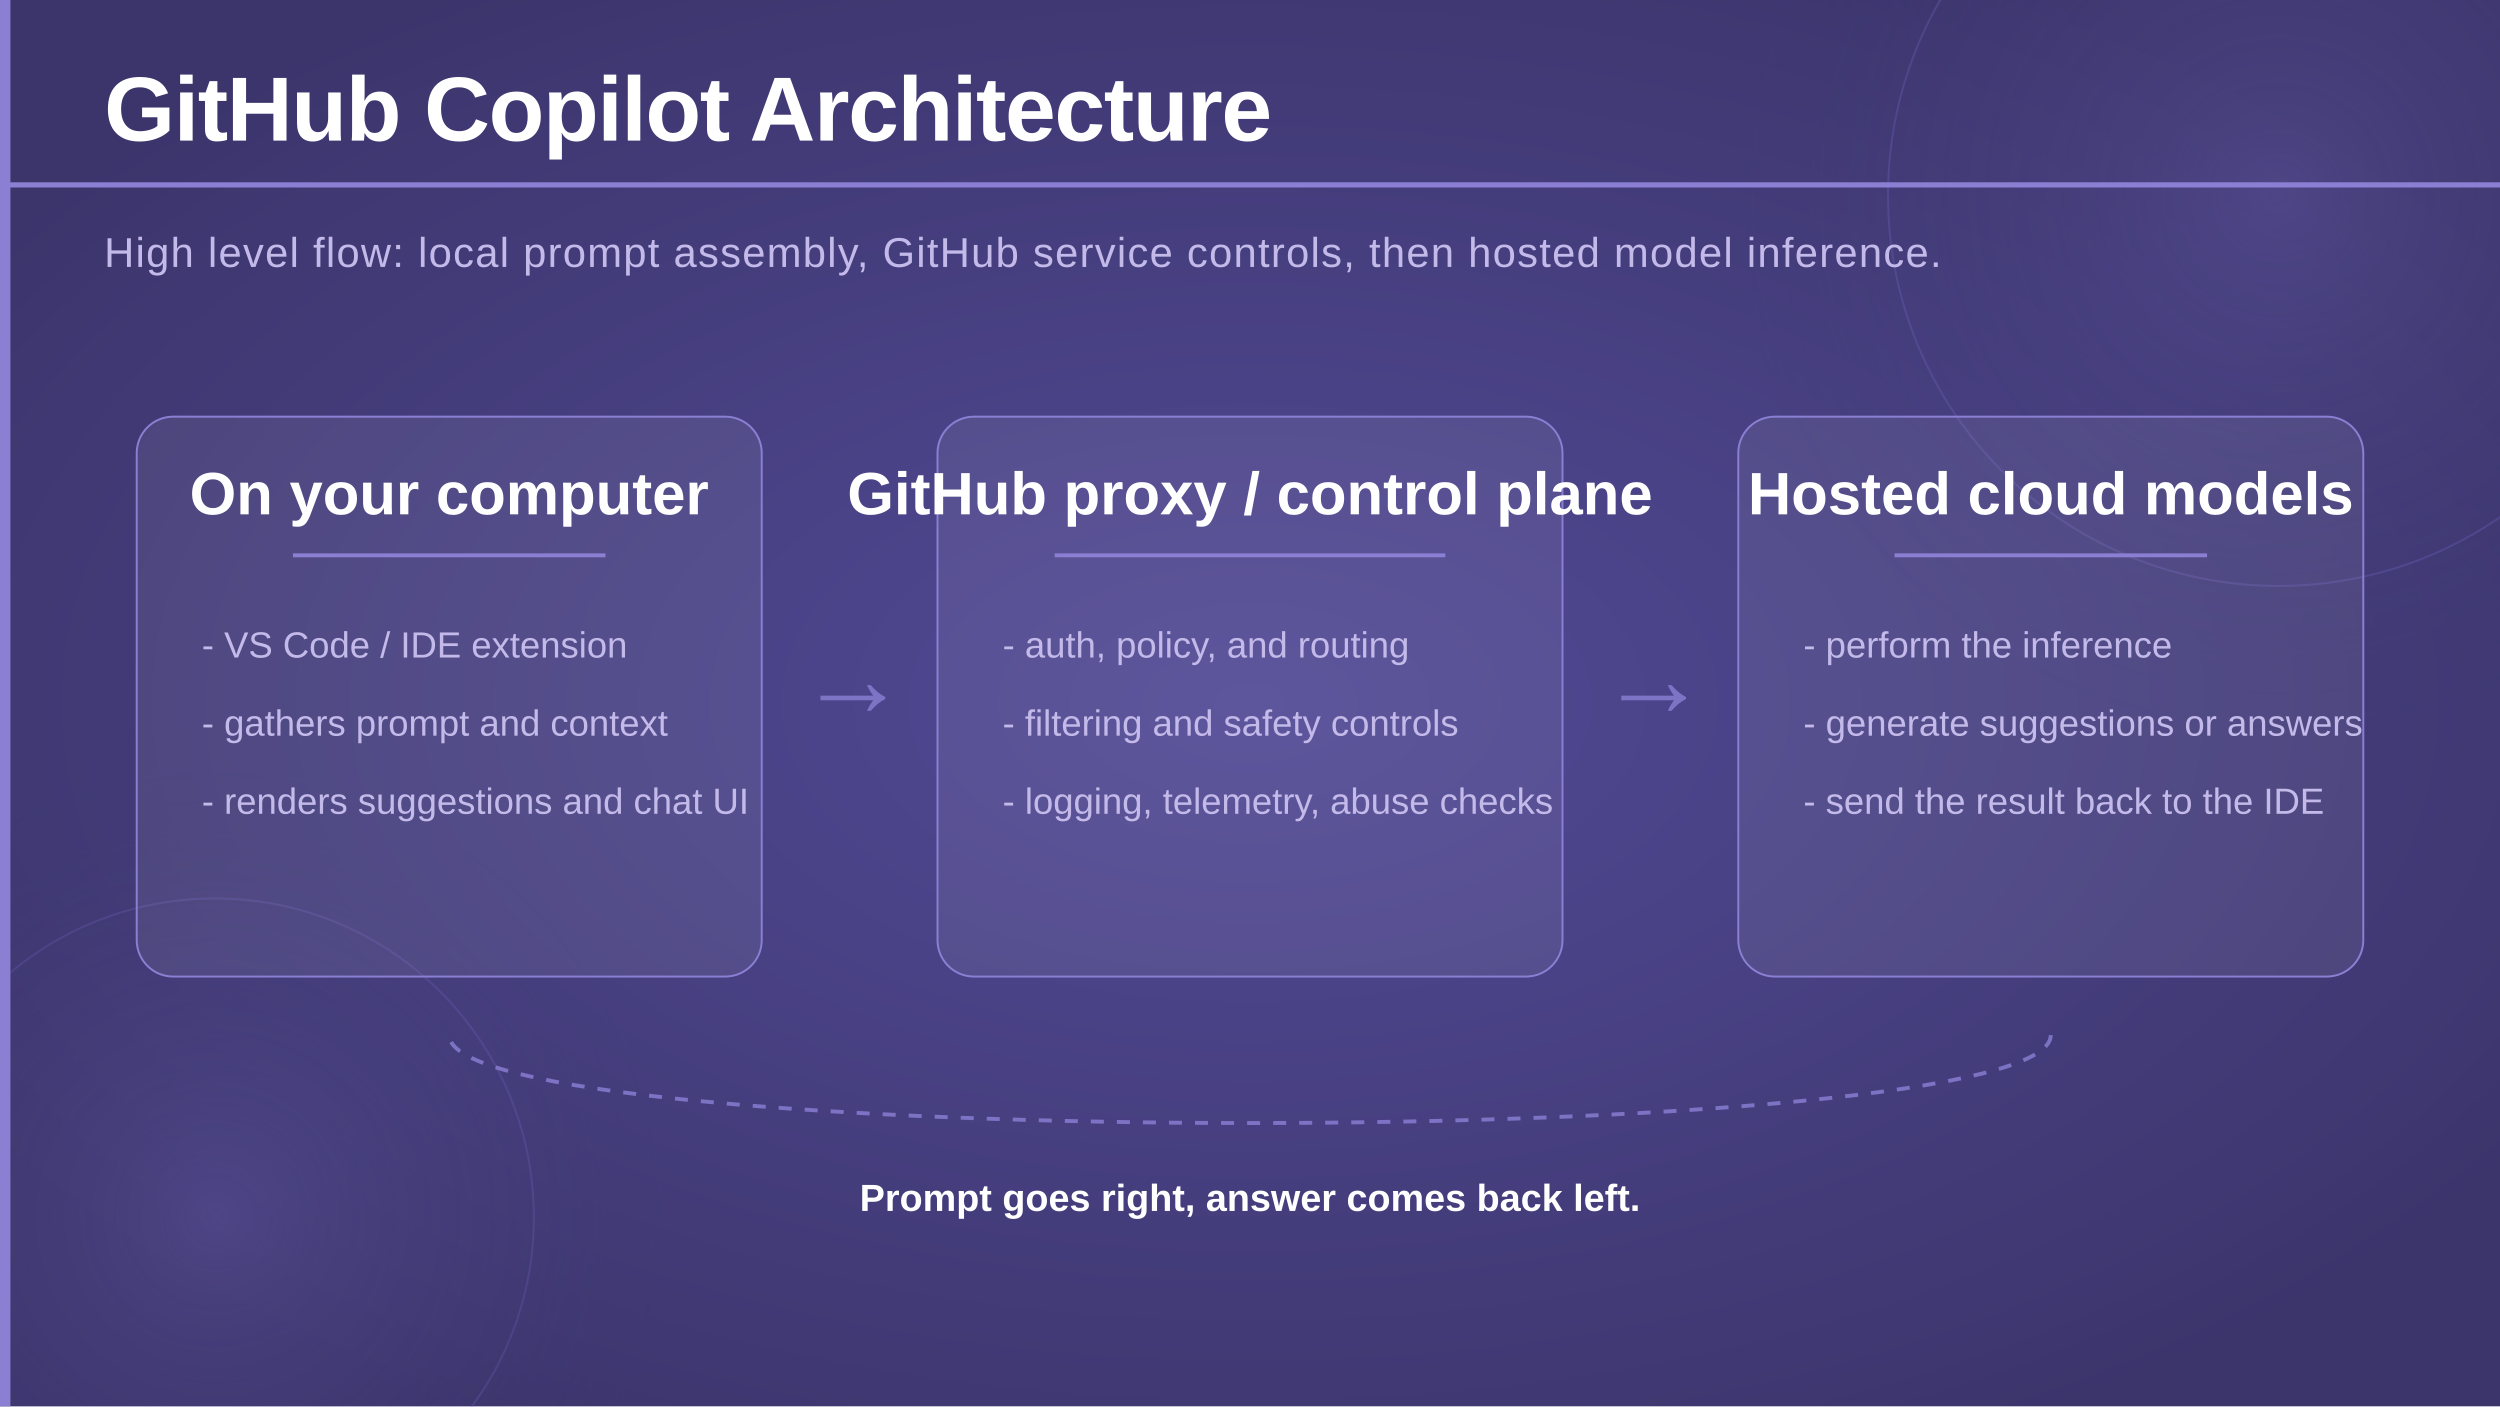
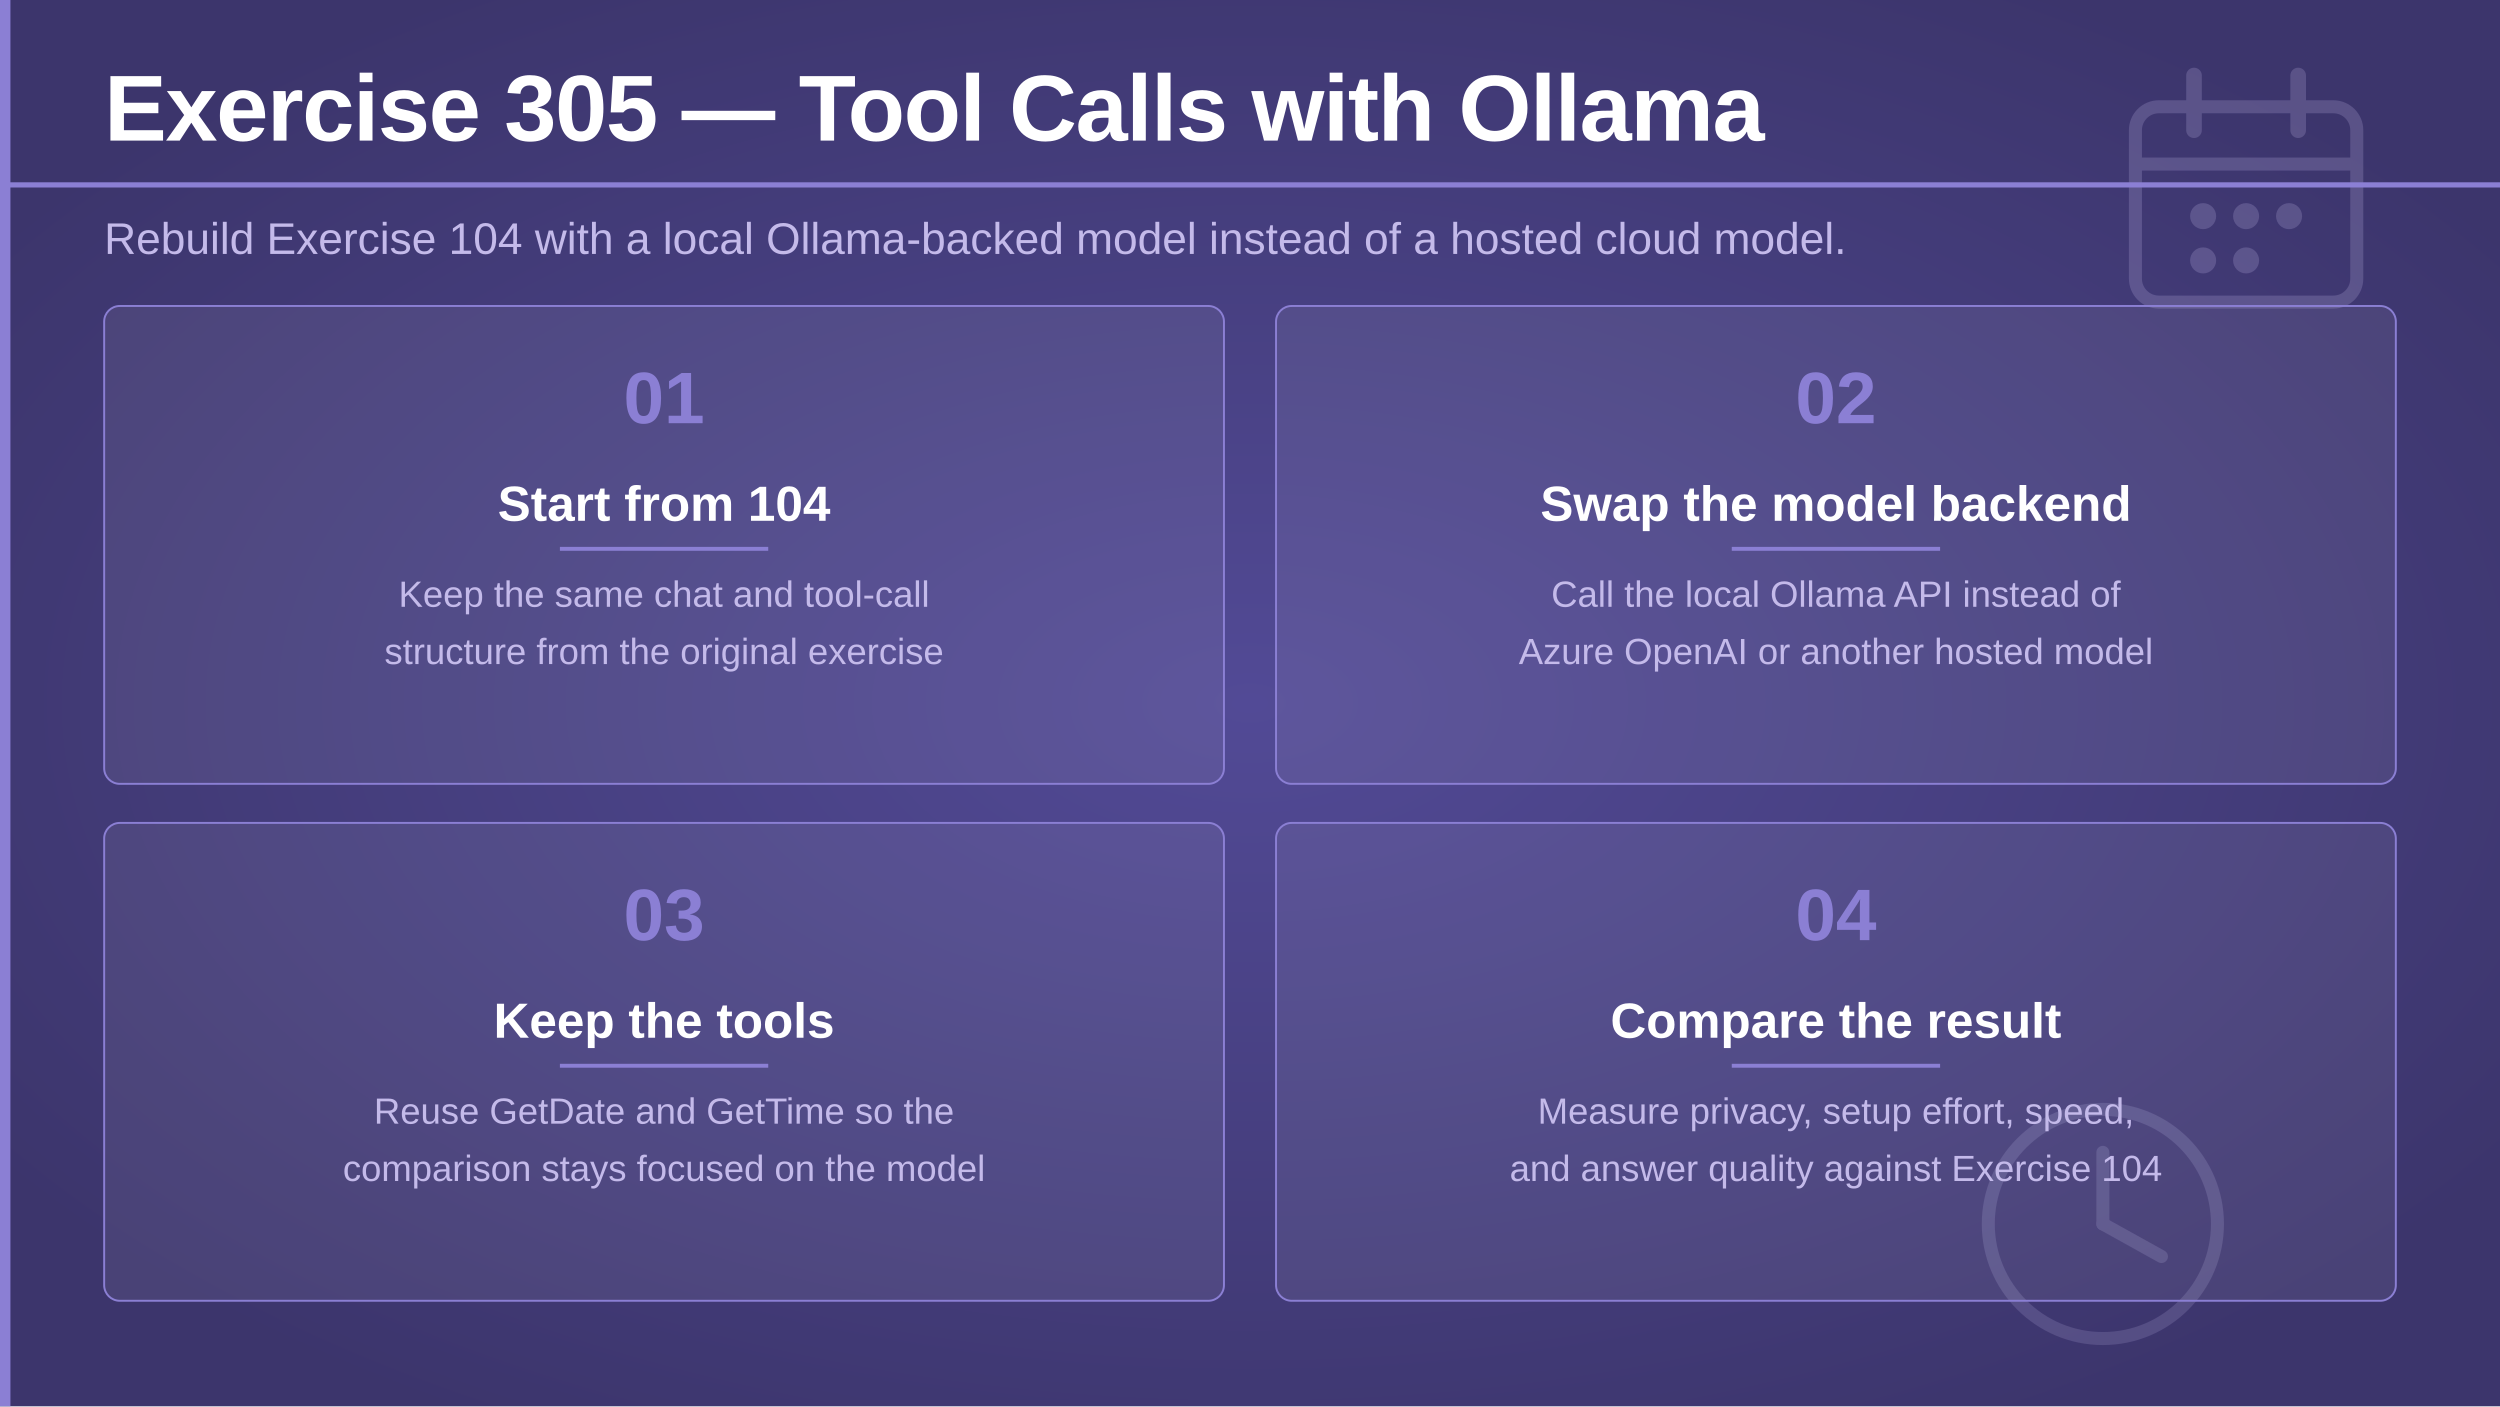
<svg xmlns="http://www.w3.org/2000/svg" viewBox="0 0 1920 1080" width="1920" height="1080">
  <defs>
    <radialGradient id="bgGlow" cx="50%" cy="50%" r="60%">
      <stop offset="0%" stop-color="#524a96" stop-opacity="1" />
      <stop offset="100%" stop-color="#3c356c" stop-opacity="1" />
    </radialGradient>
-     <radialGradient id="circleGlow" cx="50%" cy="50%" r="50%">
-       <stop offset="0%" stop-color="#7c70c8" stop-opacity="0.25" />
-       <stop offset="100%" stop-color="#3c356c" stop-opacity="0" />
-     </radialGradient>
  </defs>
  <rect width="1920" height="1080" fill="url(#bgGlow)" />
-   <circle cx="1750" cy="150" r="420" fill="url(#circleGlow)" />
-   <circle cx="1750" cy="150" r="300" fill="none" stroke="#6a5fb8" stroke-width="1.5" opacity="0.35" />
-   <circle cx="165" cy="935" r="350" fill="url(#circleGlow)" />
-   <circle cx="165" cy="935" r="245" fill="none" stroke="#6a5fb8" stroke-width="1.5" opacity="0.3" />
  <rect x="0" y="0" width="8" height="1080" fill="#8b7fd4" />
-   <text x="80" y="108" font-family="'Segoe UI', 'Helvetica Neue', Arial, sans-serif" font-size="70" font-weight="700" fill="#ffffff" letter-spacing="-1">GitHub Copilot Architecture</text>
+   <g transform="translate(1640 58)" opacity="0.22">
+     <rect x="0" y="24" width="170" height="150" rx="18" fill="none" stroke="#c4baea" stroke-width="10" />
+     <line x1="0" y1="68" x2="170" y2="68" stroke="#c4baea" stroke-width="10" />
+     <line x1="45" y1="0" x2="45" y2="42" stroke="#c4baea" stroke-width="12" stroke-linecap="round" />
+     <line x1="125" y1="0" x2="125" y2="42" stroke="#c4baea" stroke-width="12" stroke-linecap="round" />
+     <circle cx="52" cy="108" r="10" fill="#c4baea" />
+     <circle cx="85" cy="108" r="10" fill="#c4baea" />
+     <circle cx="118" cy="108" r="10" fill="#c4baea" />
+     <circle cx="52" cy="142" r="10" fill="#c4baea" />
+     <circle cx="85" cy="142" r="10" fill="#c4baea" />
+   </g>
+   <g transform="translate(1510 835)" opacity="0.18">
+     <circle cx="105" cy="105" r="88" fill="none" stroke="#c4baea" stroke-width="10" />
+     <line x1="105" y1="105" x2="105" y2="50" stroke="#c4baea" stroke-width="10" stroke-linecap="round" />
+     <line x1="105" y1="105" x2="150" y2="130" stroke="#c4baea" stroke-width="10" stroke-linecap="round" />
+   </g>
+   <text x="80" y="108" font-family="'Segoe UI', 'Helvetica Neue', Arial, sans-serif" font-size="72" font-weight="700" fill="#ffffff" letter-spacing="-1">Exercise 305 — Tool Calls with Ollama</text>
  <rect x="0" y="140" width="1920" height="4" fill="#8b7fd4" />
-   <text x="80" y="205" font-family="'Segoe UI', 'Helvetica Neue', Arial, sans-serif" font-size="32" font-weight="300" fill="#c4baea" letter-spacing="1">
-     High level flow: local prompt assembly, GitHub service controls, then hosted model inference.
+   <text x="80" y="195" font-family="'Segoe UI', 'Helvetica Neue', Arial, sans-serif" font-size="34" font-weight="300" fill="#c4baea">
+     Rebuild Exercise 104 with a local Ollama-backed model instead of a hosted cloud model.
  </text>
-   <rect x="105" y="320" width="480" height="430" rx="28" fill="#ffffff" fill-opacity="0.07" stroke="#8b7fd4" stroke-width="1.5" />
-   <text x="345" y="395" text-anchor="middle" font-family="'Segoe UI', 'Helvetica Neue', Arial, sans-serif" font-size="46" font-weight="700" fill="#ffffff">On your computer</text>
-   <rect x="225" y="425" width="240" height="3" fill="#8b7fd4" />
-   <text x="155" y="505" font-family="'Segoe UI', 'Helvetica Neue', Arial, sans-serif" font-size="28" font-weight="300" fill="#c4baea">- VS Code / IDE extension</text>
-   <text x="155" y="565" font-family="'Segoe UI', 'Helvetica Neue', Arial, sans-serif" font-size="28" font-weight="300" fill="#c4baea">- gathers prompt and context</text>
-   <text x="155" y="625" font-family="'Segoe UI', 'Helvetica Neue', Arial, sans-serif" font-size="28" font-weight="300" fill="#c4baea">- renders suggestions and chat UI</text>
-   <text x="655" y="550" text-anchor="middle" font-family="'Segoe UI', 'Helvetica Neue', Arial, sans-serif" font-size="84" font-weight="700" fill="#8b7fd4" opacity="0.8">→</text>
-   <rect x="720" y="320" width="480" height="430" rx="28" fill="#ffffff" fill-opacity="0.07" stroke="#8b7fd4" stroke-width="1.5" />
-   <text x="960" y="395" text-anchor="middle" font-family="'Segoe UI', 'Helvetica Neue', Arial, sans-serif" font-size="46" font-weight="700" fill="#ffffff">GitHub proxy / control plane</text>
-   <rect x="810" y="425" width="300" height="3" fill="#8b7fd4" />
-   <text x="770" y="505" font-family="'Segoe UI', 'Helvetica Neue', Arial, sans-serif" font-size="28" font-weight="300" fill="#c4baea">- auth, policy, and routing</text>
-   <text x="770" y="565" font-family="'Segoe UI', 'Helvetica Neue', Arial, sans-serif" font-size="28" font-weight="300" fill="#c4baea">- filtering and safety controls</text>
-   <text x="770" y="625" font-family="'Segoe UI', 'Helvetica Neue', Arial, sans-serif" font-size="28" font-weight="300" fill="#c4baea">- logging, telemetry, abuse checks</text>
-   <text x="1270" y="550" text-anchor="middle" font-family="'Segoe UI', 'Helvetica Neue', Arial, sans-serif" font-size="84" font-weight="700" fill="#8b7fd4" opacity="0.8">→</text>
-   <rect x="1335" y="320" width="480" height="430" rx="28" fill="#ffffff" fill-opacity="0.07" stroke="#8b7fd4" stroke-width="1.5" />
-   <text x="1575" y="395" text-anchor="middle" font-family="'Segoe UI', 'Helvetica Neue', Arial, sans-serif" font-size="46" font-weight="700" fill="#ffffff">Hosted cloud models</text>
-   <rect x="1455" y="425" width="240" height="3" fill="#8b7fd4" />
-   <text x="1385" y="505" font-family="'Segoe UI', 'Helvetica Neue', Arial, sans-serif" font-size="28" font-weight="300" fill="#c4baea">- perform the inference</text>
-   <text x="1385" y="565" font-family="'Segoe UI', 'Helvetica Neue', Arial, sans-serif" font-size="28" font-weight="300" fill="#c4baea">- generate suggestions or answers</text>
-   <text x="1385" y="625" font-family="'Segoe UI', 'Helvetica Neue', Arial, sans-serif" font-size="28" font-weight="300" fill="#c4baea">- send the result back to the IDE</text>
-   <path d="M1575 795 C1575 885 345 885 345 795" fill="none" stroke="#8b7fd4" stroke-width="3" stroke-dasharray="10 10" opacity="0.8" />
-   <text x="960" y="930" text-anchor="middle" font-family="'Segoe UI', 'Helvetica Neue', Arial, sans-serif" font-size="29" font-weight="700" fill="#ffffff">Prompt goes right, answer comes back left.</text>
+   <rect x="80" y="235" width="860" height="367" rx="12" fill="#ffffff" fill-opacity="0.07" stroke="#8b7fd4" stroke-width="1.5" />
+   <text x="510" y="325" text-anchor="middle" font-family="'Segoe UI', 'Helvetica Neue', Arial, sans-serif" font-size="56" font-weight="700" fill="#8b7fd4">01</text>
+   <text x="510" y="400" text-anchor="middle" font-family="'Segoe UI', 'Helvetica Neue', Arial, sans-serif" font-size="38" font-weight="600" fill="#ffffff">Start from 104</text>
+   <rect x="430" y="420" width="160" height="3" fill="#8b7fd4" />
+   <text x="510" y="466" text-anchor="middle" font-family="'Segoe UI', 'Helvetica Neue', Arial, sans-serif" font-size="28" font-weight="300" fill="#c4baea">Keep the same chat and tool-call</text>
+   <text x="510" y="510" text-anchor="middle" font-family="'Segoe UI', 'Helvetica Neue', Arial, sans-serif" font-size="28" font-weight="300" fill="#c4baea">structure from the original exercise</text>
+   <rect x="980" y="235" width="860" height="367" rx="12" fill="#ffffff" fill-opacity="0.07" stroke="#8b7fd4" stroke-width="1.5" />
+   <text x="1410" y="325" text-anchor="middle" font-family="'Segoe UI', 'Helvetica Neue', Arial, sans-serif" font-size="56" font-weight="700" fill="#8b7fd4">02</text>
+   <text x="1410" y="400" text-anchor="middle" font-family="'Segoe UI', 'Helvetica Neue', Arial, sans-serif" font-size="38" font-weight="600" fill="#ffffff">Swap the model backend</text>
+   <rect x="1330" y="420" width="160" height="3" fill="#8b7fd4" />
+   <text x="1410" y="466" text-anchor="middle" font-family="'Segoe UI', 'Helvetica Neue', Arial, sans-serif" font-size="28" font-weight="300" fill="#c4baea">Call the local Ollama API instead of</text>
+   <text x="1410" y="510" text-anchor="middle" font-family="'Segoe UI', 'Helvetica Neue', Arial, sans-serif" font-size="28" font-weight="300" fill="#c4baea">Azure OpenAI or another hosted model</text>
+   <rect x="80" y="632" width="860" height="367" rx="12" fill="#ffffff" fill-opacity="0.07" stroke="#8b7fd4" stroke-width="1.5" />
+   <text x="510" y="722" text-anchor="middle" font-family="'Segoe UI', 'Helvetica Neue', Arial, sans-serif" font-size="56" font-weight="700" fill="#8b7fd4">03</text>
+   <text x="510" y="797" text-anchor="middle" font-family="'Segoe UI', 'Helvetica Neue', Arial, sans-serif" font-size="38" font-weight="600" fill="#ffffff">Keep the tools</text>
+   <rect x="430" y="817" width="160" height="3" fill="#8b7fd4" />
+   <text x="510" y="863" text-anchor="middle" font-family="'Segoe UI', 'Helvetica Neue', Arial, sans-serif" font-size="28" font-weight="300" fill="#c4baea">Reuse GetDate and GetTime so the</text>
+   <text x="510" y="907" text-anchor="middle" font-family="'Segoe UI', 'Helvetica Neue', Arial, sans-serif" font-size="28" font-weight="300" fill="#c4baea">comparison stays focused on the model</text>
+   <rect x="980" y="632" width="860" height="367" rx="12" fill="#ffffff" fill-opacity="0.07" stroke="#8b7fd4" stroke-width="1.5" />
+   <text x="1410" y="722" text-anchor="middle" font-family="'Segoe UI', 'Helvetica Neue', Arial, sans-serif" font-size="56" font-weight="700" fill="#8b7fd4">04</text>
+   <text x="1410" y="797" text-anchor="middle" font-family="'Segoe UI', 'Helvetica Neue', Arial, sans-serif" font-size="38" font-weight="600" fill="#ffffff">Compare the result</text>
+   <rect x="1330" y="817" width="160" height="3" fill="#8b7fd4" />
+   <text x="1410" y="863" text-anchor="middle" font-family="'Segoe UI', 'Helvetica Neue', Arial, sans-serif" font-size="28" font-weight="300" fill="#c4baea">Measure privacy, setup effort, speed,</text>
+   <text x="1410" y="907" text-anchor="middle" font-family="'Segoe UI', 'Helvetica Neue', Arial, sans-serif" font-size="28" font-weight="300" fill="#c4baea">and answer quality against Exercise 104</text>
</svg>
